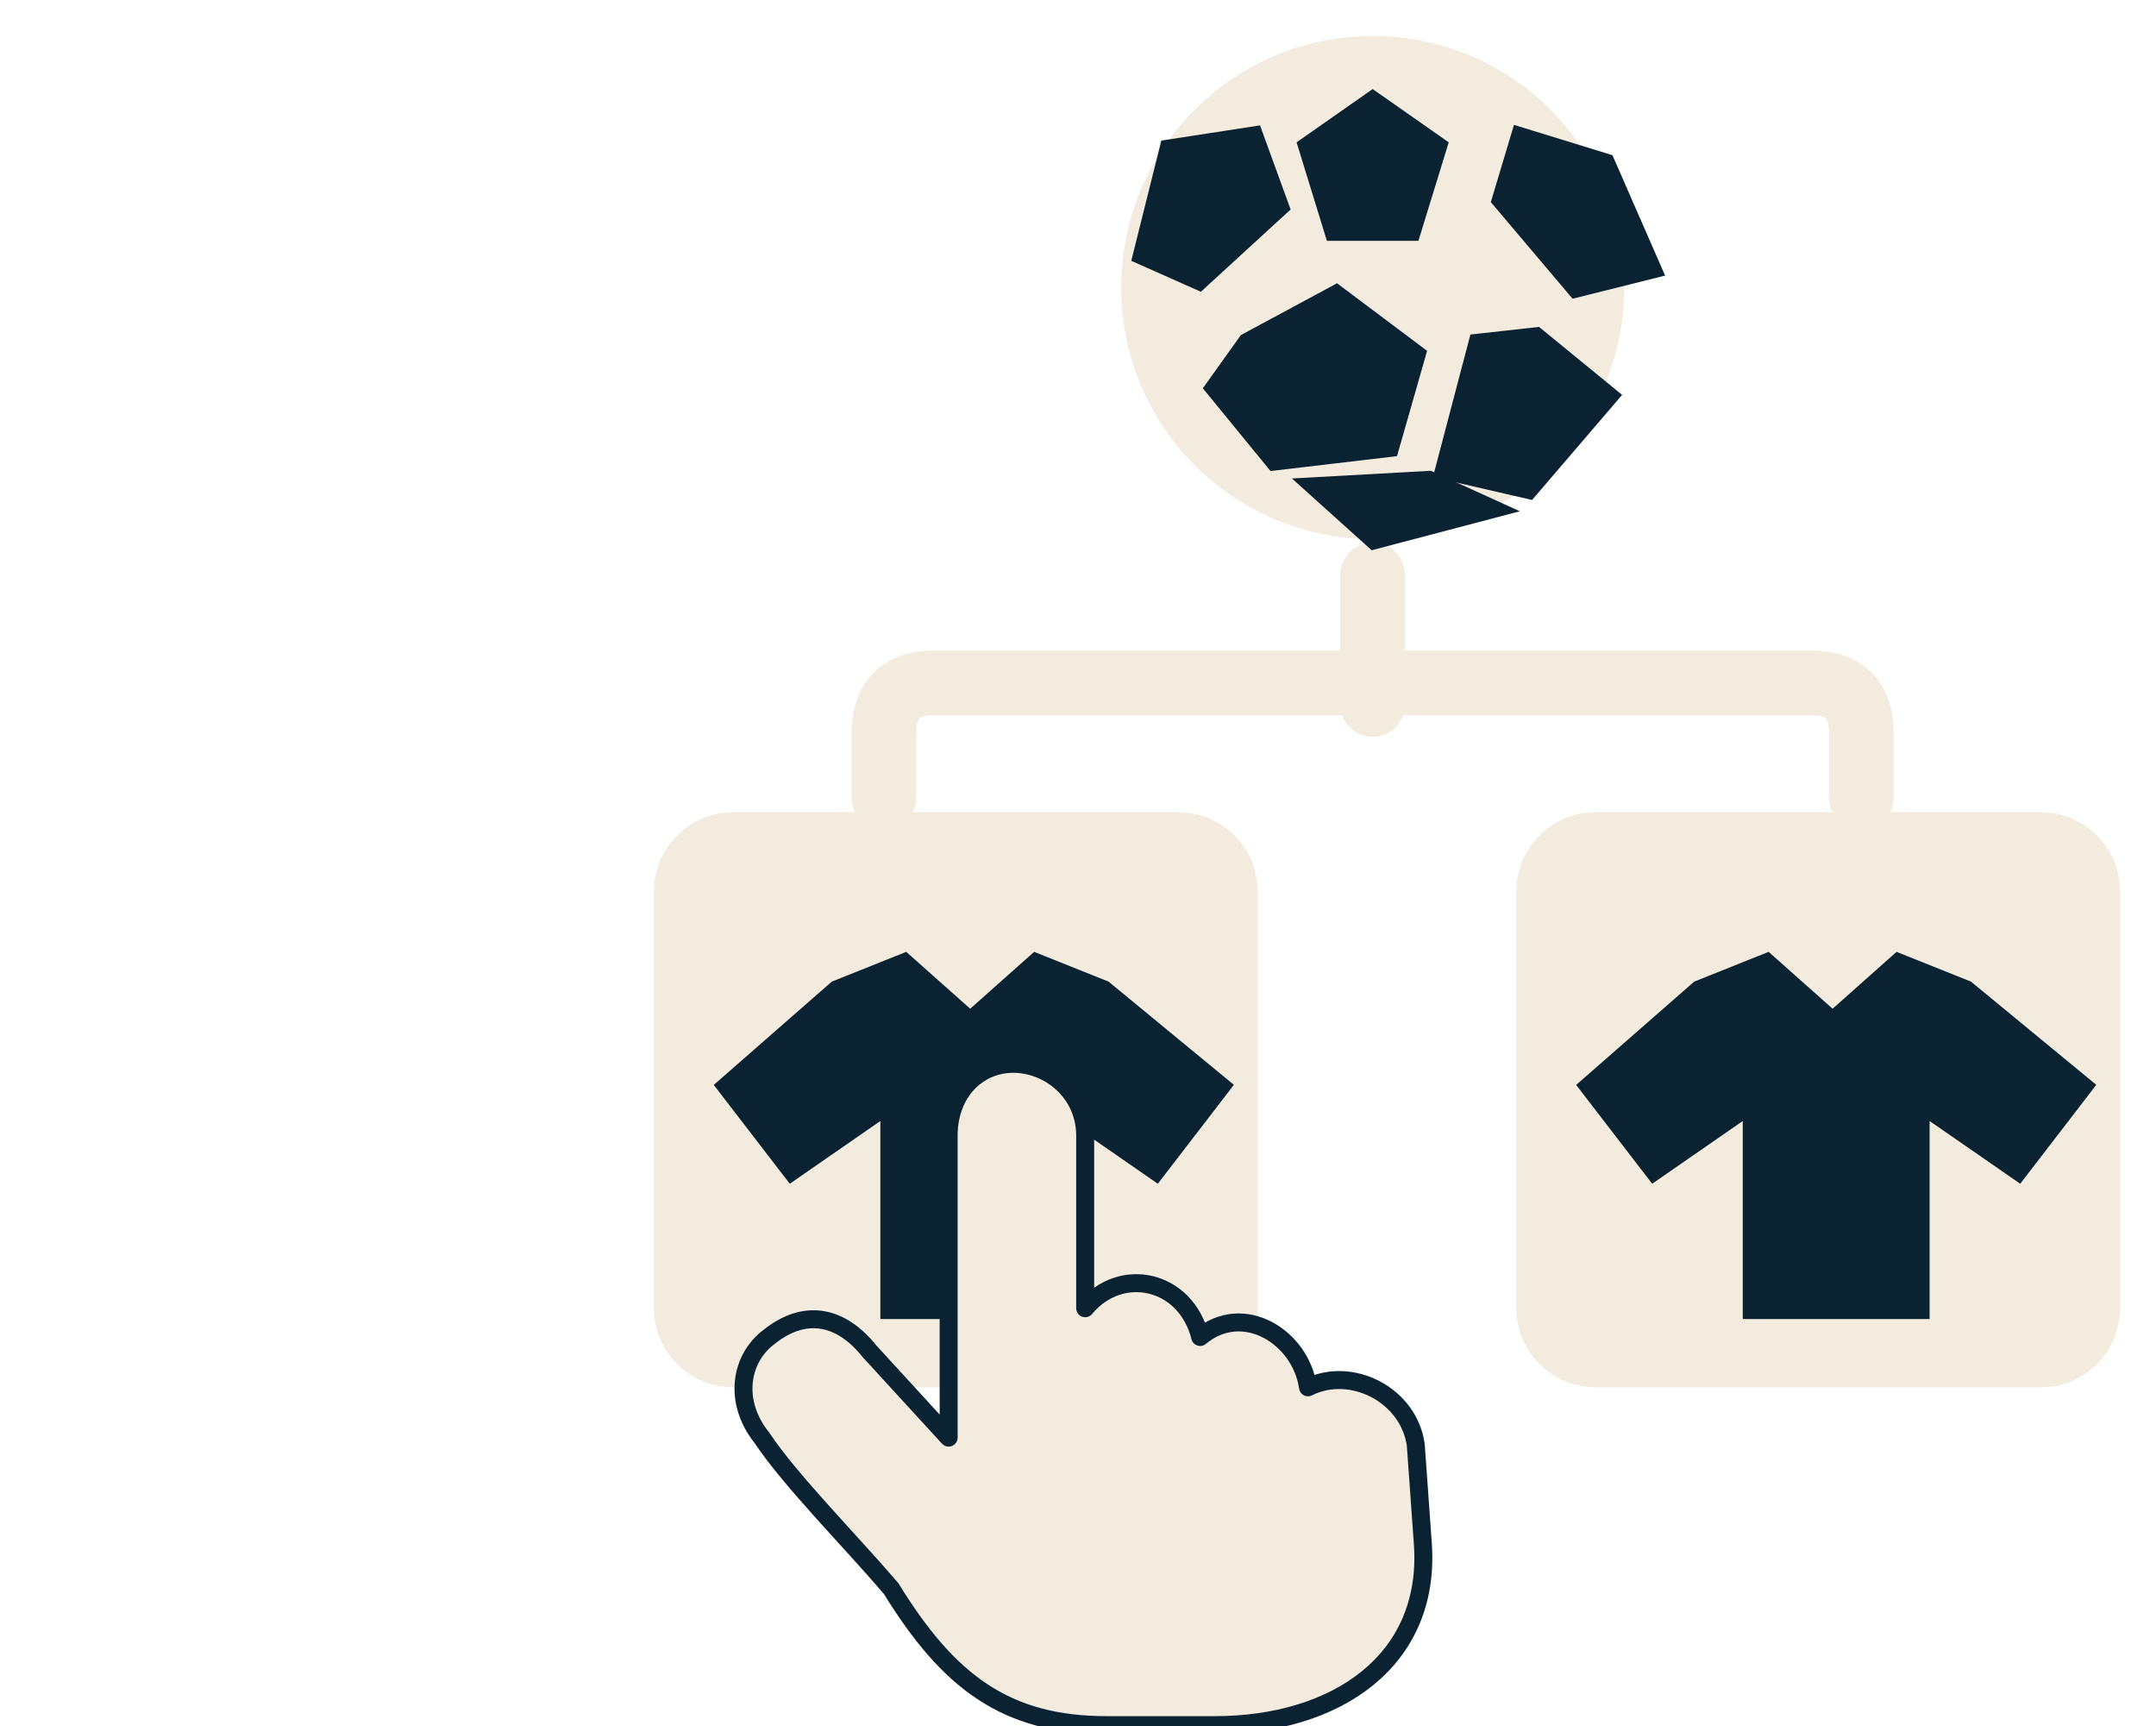
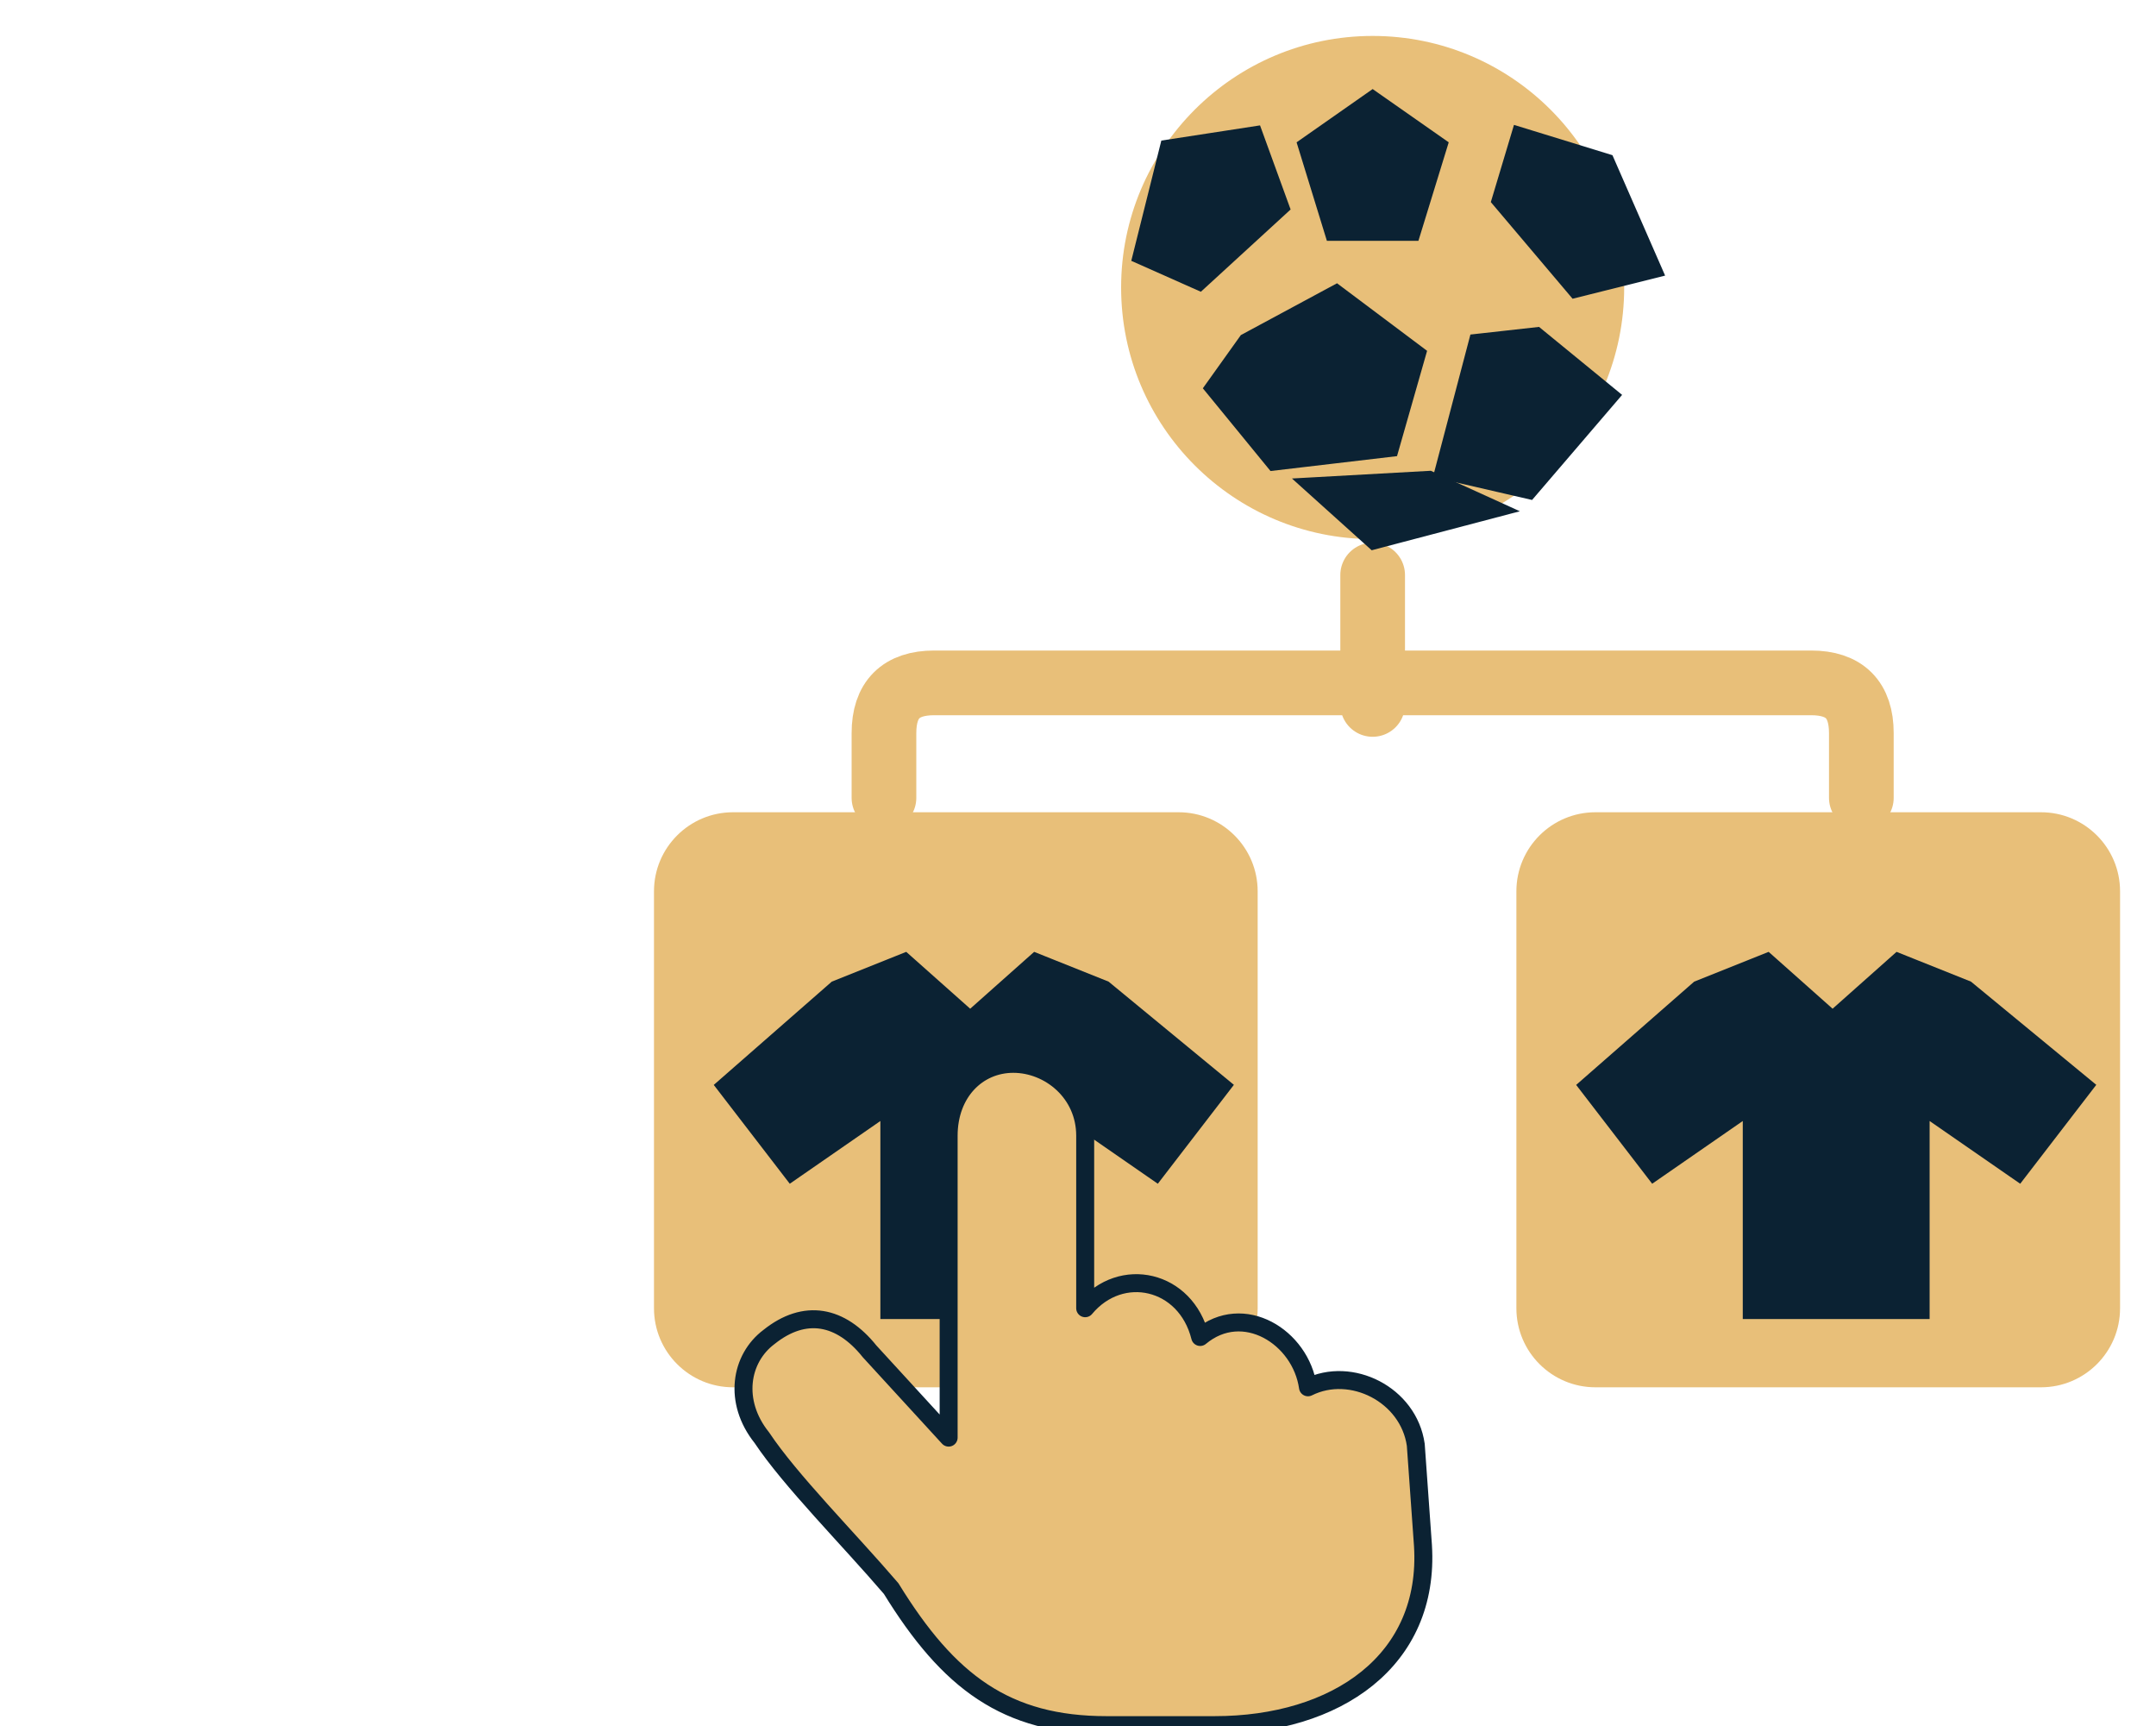
<svg xmlns="http://www.w3.org/2000/svg" viewBox="0 0 300 240" role="img" aria-labelledby="title">
-   <g fill="#F3EBDD">
+   <g fill="#E8BF79">
    <circle cx="191" cy="40" r="35" />
-     <path d="M191 80v18M123 111v-9q0-7 7-7h122q7 0 7 7v9" fill="none" stroke="#F3EBDD" stroke-width="9" stroke-linecap="round" stroke-linejoin="round" />
+     <path d="M191 80v18M123 111v-9q0-7 7-7h122q7 0 7 7v9" fill="none" stroke="#E8BF79" stroke-width="9" stroke-linecap="round" stroke-linejoin="round" />
    <rect x="91" y="113" width="84" height="80" rx="11" />
    <rect x="211" y="113" width="84" height="80" rx="11" />
  </g>
  <g fill="#0B2233" stroke="#0B2233">
    <path d="M181 20l10-7 10 7-4 13h-12z" />
    <path d="M162 20l13-2 4 11-12 11-9-4z" />
    <path d="M211 18l13 4 7 16-12 3-11-13z" />
    <path d="M173 47l13-7 12 9-4 14-17 2-9-11z" />
    <path d="M205 47l9-1 11 9-12 14-13-3z" />
    <path d="M191 76l-10-9 18-1 11 5z" />
    <path d="M116 137l-16 14 10 13 13-9v28h25v-28l13 9 10-13-17-14-10-4-9 8-9-8z" />
    <path d="M236 137l-16 14 10 13 13-9v28h25v-28l13 9 10-13-17-14-10-4-9 8-9-8z" />
  </g>
-   <path d="M124 221c-6-7-14-15-18-21-4-5-3-11 1-14 5-4 10-3 14 2l11 12v-42c0-6 4-10 9-10s10 4 10 10v24c5-6 14-4 16 4 6-5 14 0 15 7 6-3 14 1 15 8l1 14c1 16-12 25-29 25h-15c-14 0-22-6-30-19z" fill="#F3EBDD" stroke="#0B2233" stroke-width="2.5" stroke-linejoin="round" />
+   <path d="M124 221c-6-7-14-15-18-21-4-5-3-11 1-14 5-4 10-3 14 2l11 12v-42c0-6 4-10 9-10s10 4 10 10v24c5-6 14-4 16 4 6-5 14 0 15 7 6-3 14 1 15 8l1 14c1 16-12 25-29 25h-15c-14 0-22-6-30-19z" fill="#E8BF79" stroke="#0B2233" stroke-width="2.5" stroke-linejoin="round" />
</svg>
